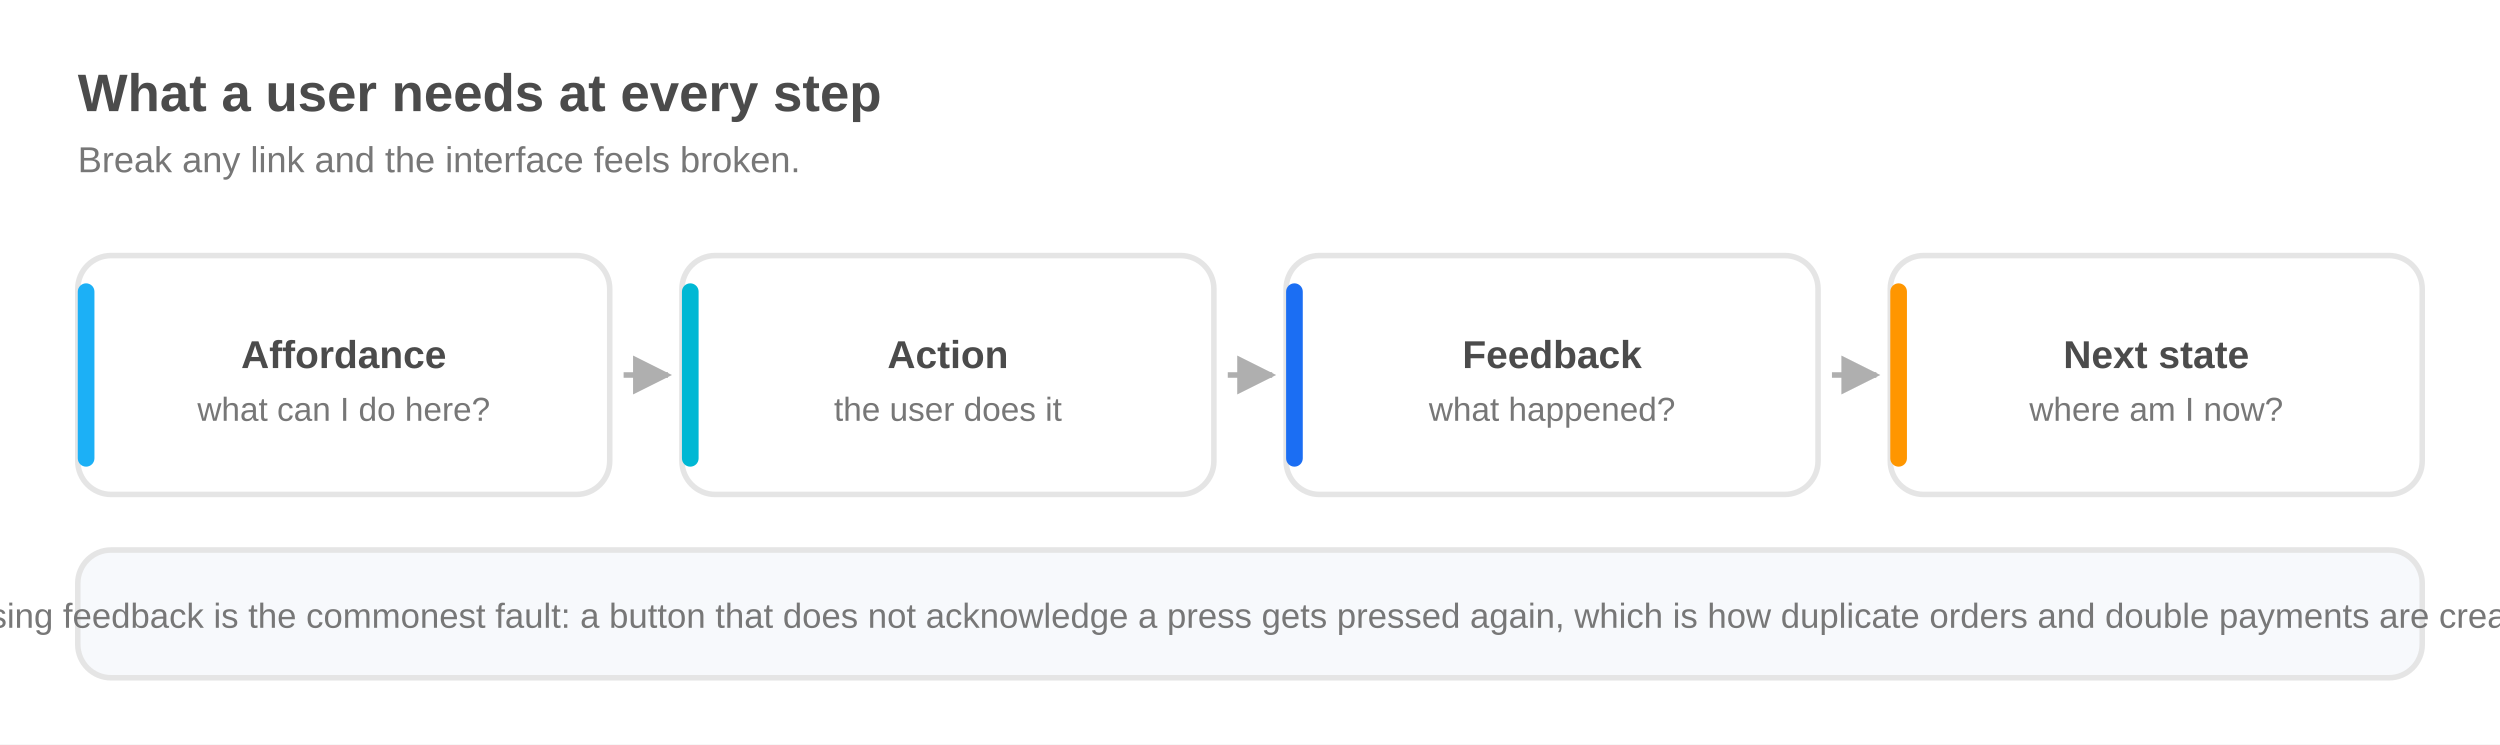
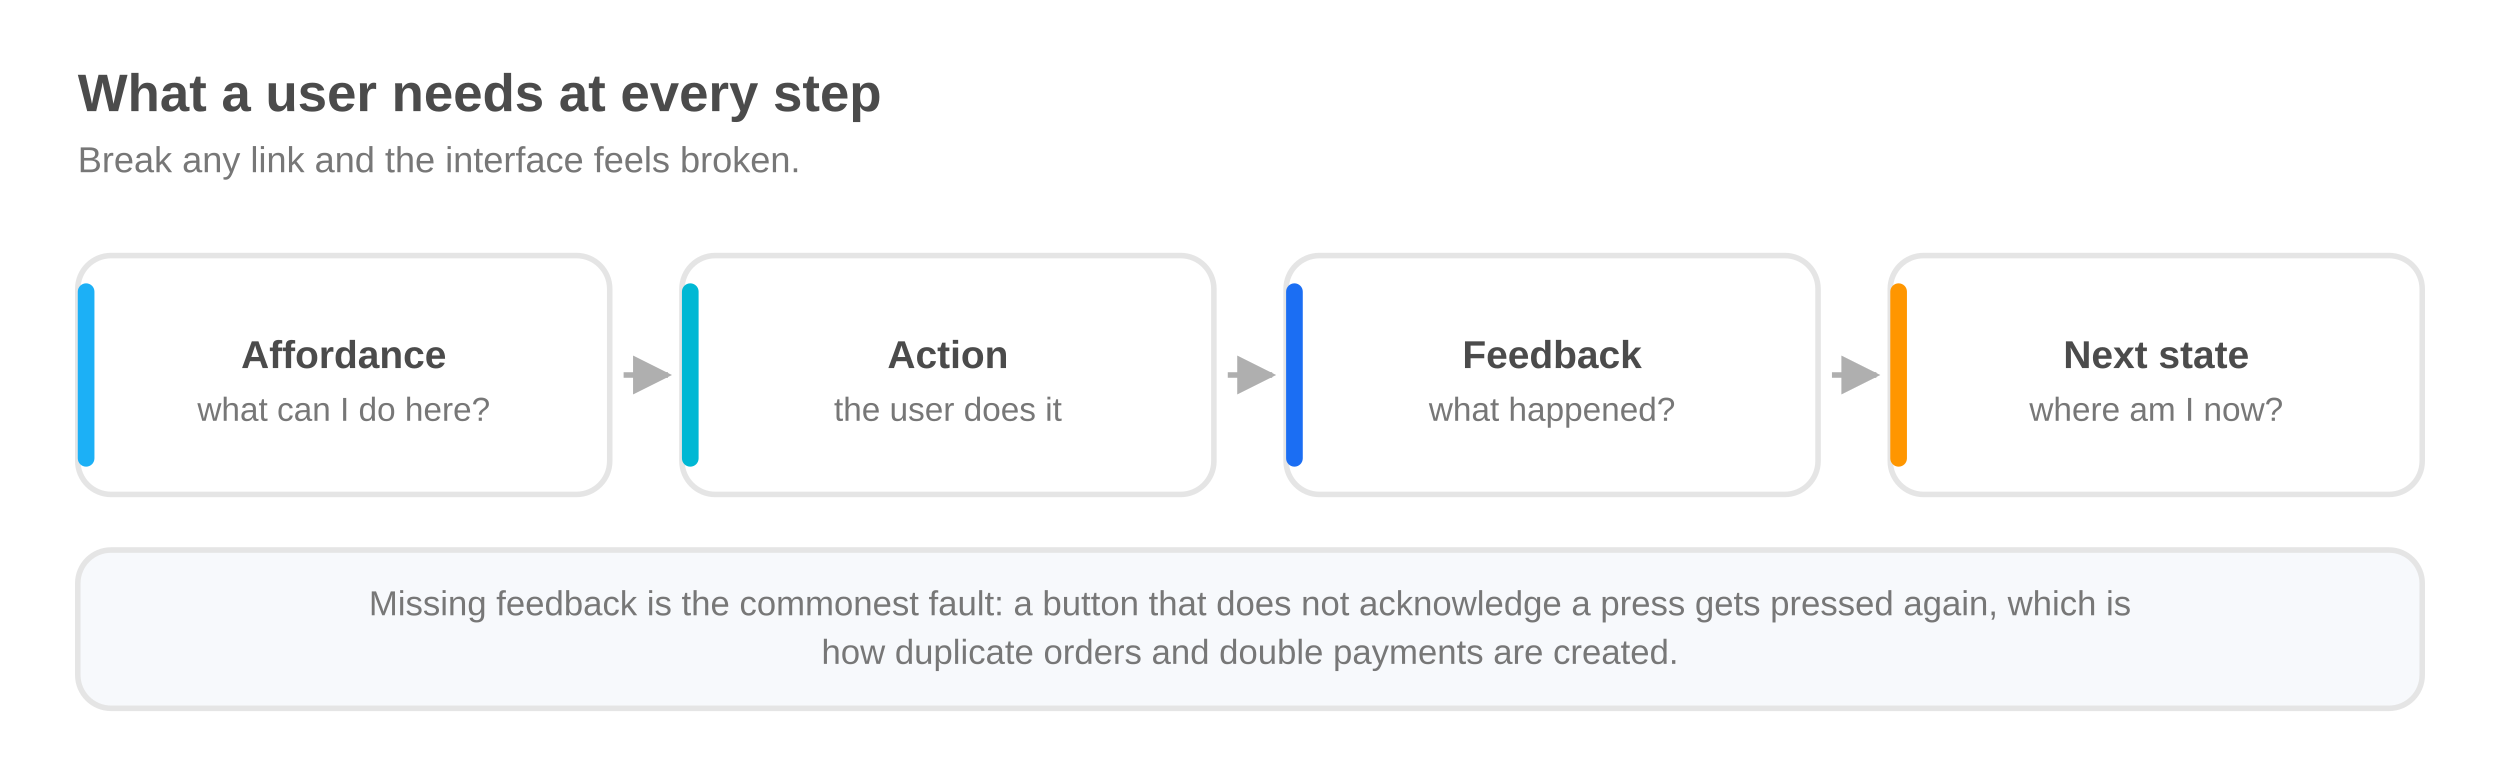
- <svg xmlns="http://www.w3.org/2000/svg" viewBox="0 0 900 268" width="900" height="268" font-family="system-ui, -apple-system, 'Segoe UI', Nunito, 'Helvetica Neue', Arial, sans-serif" role="img" aria-label="What a user needs at every step">
+ <svg xmlns="http://www.w3.org/2000/svg" viewBox="0 0 900 279" width="900" height="279" font-family="system-ui, -apple-system, 'Segoe UI', Nunito, 'Helvetica Neue', Arial, sans-serif" role="img" aria-label="What a user needs at every step">
  <defs>
    <marker id="tip" viewBox="0 0 10 10" refX="9" refY="5" markerWidth="7" markerHeight="7" orient="auto-start-reverse">
      <path d="M0,0 L10,5 L0,10 z" fill="#afafaf" />
    </marker>
  </defs>
-   <rect width="900" height="268" fill="#ffffff" />
+   <rect width="900" height="279" fill="#ffffff" />
  <text x="28" y="40" font-size="19" font-weight="800" fill="#4b4b4b" text-anchor="start">What a user needs at every step</text>
  <text x="28" y="62" font-size="13" font-weight="400" fill="#777777" text-anchor="start">Break any link and the interface feels broken.</text>
  <rect x="28.0" y="92" width="191.5" height="86" rx="12" fill="#ffffff" stroke="#e5e5e5" stroke-width="2" />
  <rect x="28.0" y="102" width="6" height="66" rx="3" fill="#1cb0f6" />
  <text x="123.75" y="132.5" font-size="14" font-weight="700" fill="#4b4b4b" text-anchor="middle">Affordance</text>
  <text x="123.75" y="151.5" font-size="12" font-weight="400" fill="#777777" text-anchor="middle">what can I do here?</text>
  <line x1="224.5" y1="135.0" x2="240.5" y2="135.0" stroke="#afafaf" stroke-width="2" marker-end="url(#tip)" />
  <rect x="245.5" y="92" width="191.5" height="86" rx="12" fill="#ffffff" stroke="#e5e5e5" stroke-width="2" />
  <rect x="245.5" y="102" width="6" height="66" rx="3" fill="#00b8d4" />
  <text x="341.25" y="132.5" font-size="14" font-weight="700" fill="#4b4b4b" text-anchor="middle">Action</text>
  <text x="341.25" y="151.5" font-size="12" font-weight="400" fill="#777777" text-anchor="middle">the user does it</text>
  <line x1="442.0" y1="135.0" x2="458.0" y2="135.0" stroke="#afafaf" stroke-width="2" marker-end="url(#tip)" />
  <rect x="463.0" y="92" width="191.5" height="86" rx="12" fill="#ffffff" stroke="#e5e5e5" stroke-width="2" />
  <rect x="463.0" y="102" width="6" height="66" rx="3" fill="#1b6ef3" />
  <text x="558.75" y="132.5" font-size="14" font-weight="700" fill="#4b4b4b" text-anchor="middle">Feedback</text>
  <text x="558.75" y="151.5" font-size="12" font-weight="400" fill="#777777" text-anchor="middle">what happened?</text>
  <line x1="659.5" y1="135.0" x2="675.5" y2="135.0" stroke="#afafaf" stroke-width="2" marker-end="url(#tip)" />
  <rect x="680.5" y="92" width="191.5" height="86" rx="12" fill="#ffffff" stroke="#e5e5e5" stroke-width="2" />
  <rect x="680.5" y="102" width="6" height="66" rx="3" fill="#ff9600" />
  <text x="776.25" y="132.5" font-size="14" font-weight="700" fill="#4b4b4b" text-anchor="middle">Next state</text>
  <text x="776.25" y="151.5" font-size="12" font-weight="400" fill="#777777" text-anchor="middle">where am I now?</text>
-   <rect x="28" y="198" width="844" height="46" rx="12" fill="#f7f9fc" stroke="#e5e5e5" stroke-width="2" />
-   <text x="450.0" y="226" font-size="12.5" font-weight="400" fill="#777777" text-anchor="middle">Missing feedback is the commonest fault: a button that does not acknowledge a press gets pressed again, which is how duplicate orders and double payments are created.</text>
+   <rect x="28" y="198" width="844" height="57.0" rx="12" fill="#f7f9fc" stroke="#e5e5e5" stroke-width="2" />
+   <text x="450.0" y="221.5" font-size="12.5" font-weight="400" fill="#777777" text-anchor="middle">Missing feedback is the commonest fault: a button that does not acknowledge a press gets pressed again, which is</text>
+   <text x="450.0" y="239.0" font-size="12.5" font-weight="400" fill="#777777" text-anchor="middle">how duplicate orders and double payments are created.</text>
</svg>
